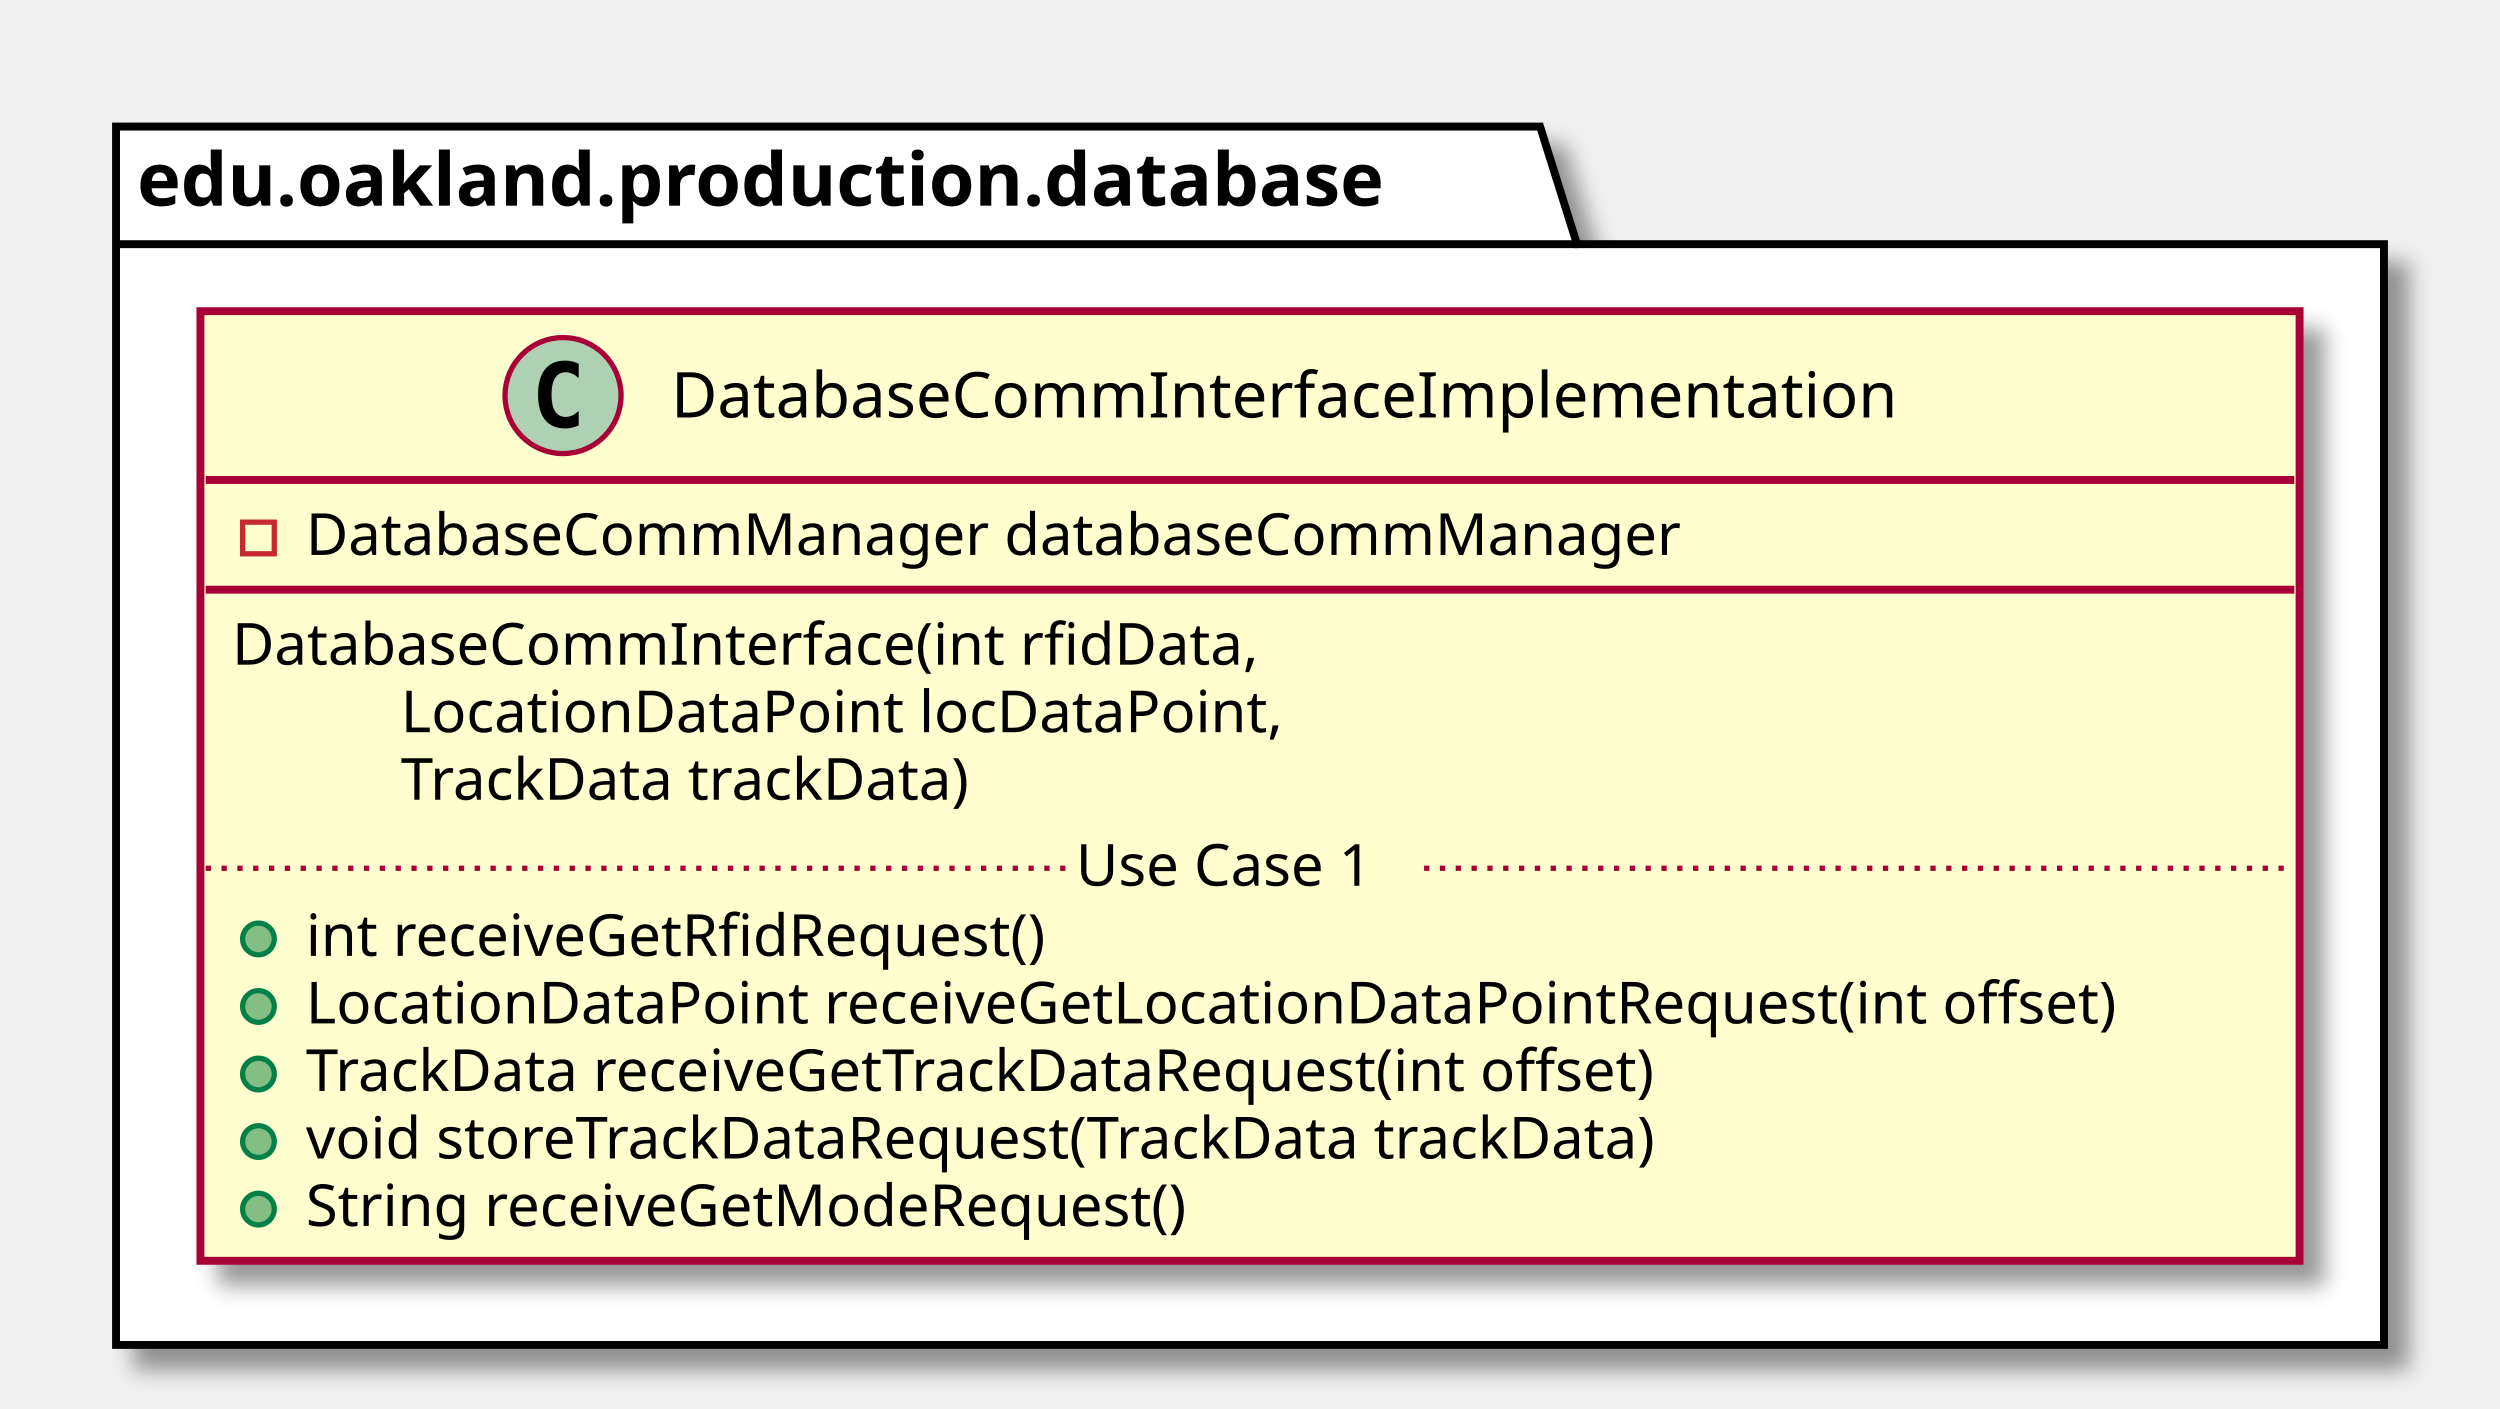
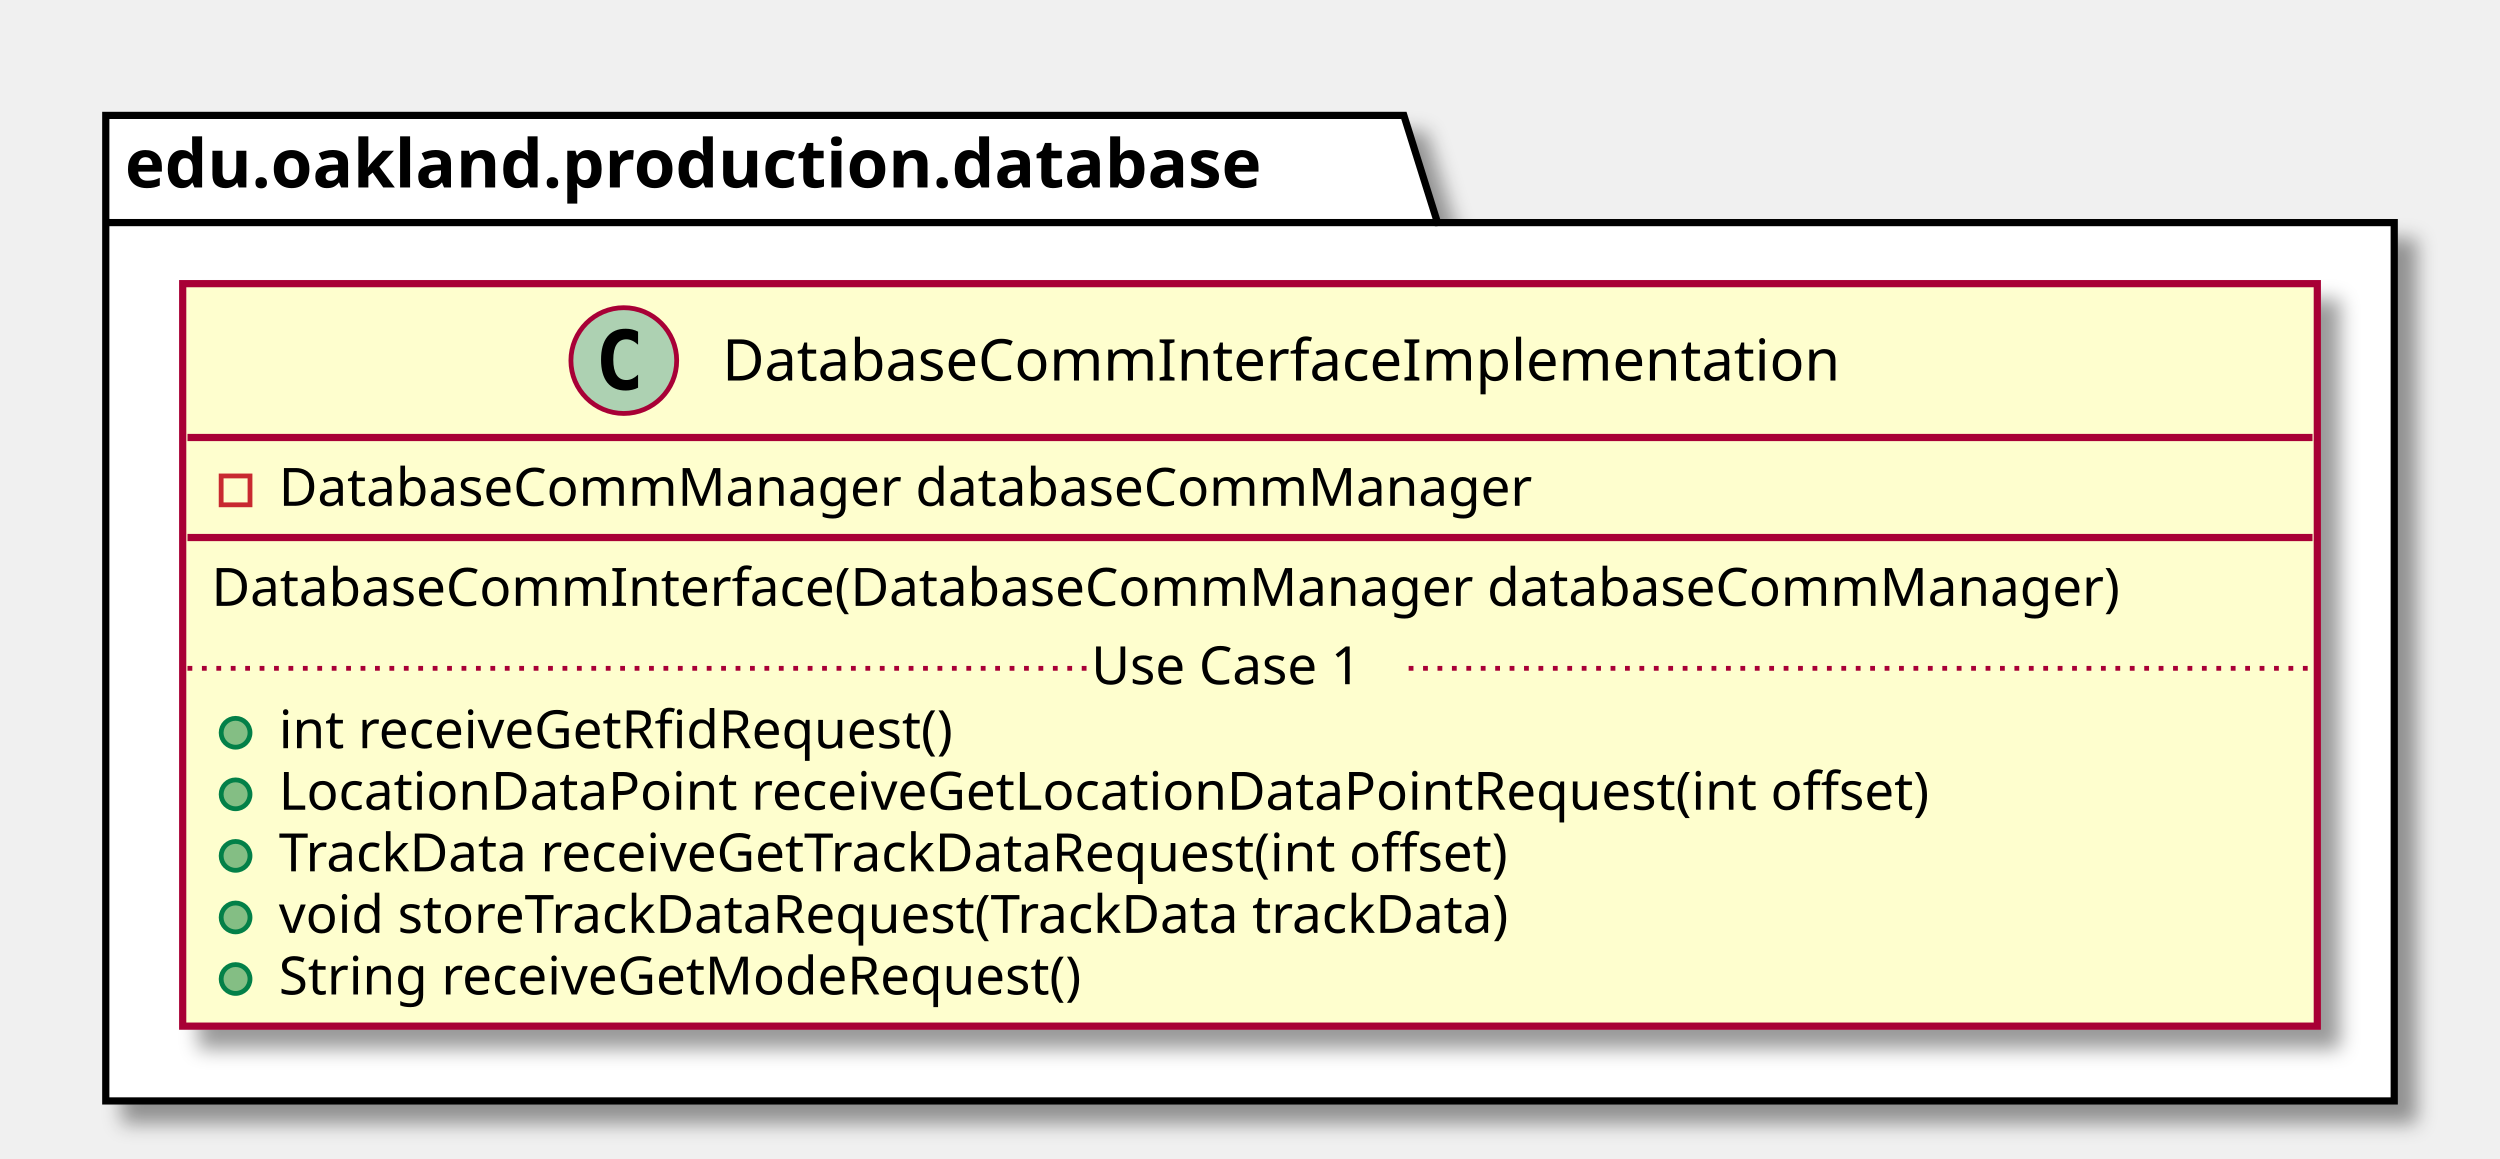
- <svg xmlns="http://www.w3.org/2000/svg" contentScriptType="application/ecmascript" contentStyleType="text/css" height="267px" preserveAspectRatio="none" style="width:474px;height:267px;" version="1.1" viewBox="0 0 474 267" width="474px" zoomAndPan="magnify">
+ <svg xmlns="http://www.w3.org/2000/svg" contentScriptType="application/ecmascript" contentStyleType="text/css" height="241px" preserveAspectRatio="none" style="width:520px;height:241px;" version="1.1" viewBox="0 0 520 241" width="520px" zoomAndPan="magnify">
  <defs>
-     <filter height="300%" id="f1mjudgt8t64et" width="300%" x="-1" y="-1">
+     <filter height="300%" id="f2f200ouut930" width="300%" x="-1" y="-1">
      <feGaussianBlur result="blurOut" stdDeviation="2.0" />
      <feColorMatrix in="blurOut" result="blurOut2" type="matrix" values="0 0 0 0 0 0 0 0 0 0 0 0 0 0 0 0 0 0 .4 0" />
      <feOffset dx="4.0" dy="4.0" in="blurOut2" result="blurOut3" />
      <feBlend in="SourceGraphic" in2="blurOut3" mode="normal" />
    </filter>
  </defs>
  <g>
-     <polygon fill="#FFFFFF" filter="url(#f1mjudgt8t64et)" points="22,24,292,24,299,46.297,452,46.297,452,255,22,255,22,24" style="stroke: #000000; stroke-width: 1.5;" />
+     <polygon fill="#FFFFFF" filter="url(#f2f200ouut930)" points="22,24,292,24,299,46.297,498,46.297,498,229,22,229,22,24" style="stroke: #000000; stroke-width: 1.5;" />
    <line style="stroke: #000000; stroke-width: 1.5;" x1="22" x2="299" y1="46.297" y2="46.297" />
    <text fill="#000000" font-family="sans-serif" font-size="14" font-weight="bold" lengthAdjust="spacingAndGlyphs" textLength="264" x="26" y="38.995">edu.oakland.production.database</text>
-     <rect fill="#FEFECE" filter="url(#f1mjudgt8t64et)" height="180.047" id="DatabaseCommInterfaceImplementation" style="stroke: #A80036; stroke-width: 1.5;" width="398" x="38" y="59" />
-     <ellipse cx="106.75" cy="75" fill="#ADD1B2" rx="11" ry="11" style="stroke: #A80036; stroke-width: 1.0;" />
-     <path d="M109.719,80.641 Q109.141,80.938 108.5,81.078 Q107.859,81.234 107.156,81.234 Q104.656,81.234 103.328,79.594 Q102.016,77.938 102.016,74.812 Q102.016,71.688 103.328,70.031 Q104.656,68.375 107.156,68.375 Q107.859,68.375 108.5,68.531 Q109.156,68.688 109.719,68.984 L109.719,71.703 Q109.094,71.125 108.5,70.859 Q107.906,70.578 107.281,70.578 Q105.938,70.578 105.25,71.656 Q104.562,72.719 104.562,74.812 Q104.562,76.906 105.25,77.984 Q105.938,79.047 107.281,79.047 Q107.906,79.047 108.5,78.781 Q109.094,78.5 109.719,77.922 L109.719,80.641 Z " />
-     <text fill="#000000" font-family="sans-serif" font-size="12" lengthAdjust="spacingAndGlyphs" textLength="252" x="127.25" y="79.154">DatabaseCommInterfaceImplementation</text>
-     <line style="stroke: #A80036; stroke-width: 1.5;" x1="39" x2="435" y1="91" y2="91" />
+     <rect fill="#FEFECE" filter="url(#f2f200ouut930)" height="154.438" id="DatabaseCommInterfaceImplementation" style="stroke: #A80036; stroke-width: 1.5;" width="444" x="38" y="59" />
+     <ellipse cx="129.75" cy="75" fill="#ADD1B2" rx="11" ry="11" style="stroke: #A80036; stroke-width: 1.0;" />
+     <path d="M132.719,80.641 Q132.141,80.938 131.5,81.078 Q130.859,81.234 130.156,81.234 Q127.656,81.234 126.328,79.594 Q125.016,77.938 125.016,74.812 Q125.016,71.688 126.328,70.031 Q127.656,68.375 130.156,68.375 Q130.859,68.375 131.5,68.531 Q132.156,68.688 132.719,68.984 L132.719,71.703 Q132.094,71.125 131.5,70.859 Q130.906,70.578 130.281,70.578 Q128.938,70.578 128.25,71.656 Q127.562,72.719 127.562,74.812 Q127.562,76.906 128.25,77.984 Q128.938,79.047 130.281,79.047 Q130.906,79.047 131.5,78.781 Q132.094,78.5 132.719,77.922 L132.719,80.641 Z " />
+     <text fill="#000000" font-family="sans-serif" font-size="12" lengthAdjust="spacingAndGlyphs" textLength="252" x="150.25" y="79.154">DatabaseCommInterfaceImplementation</text>
+     <line style="stroke: #A80036; stroke-width: 1.5;" x1="39" x2="481" y1="91" y2="91" />
    <rect fill="none" height="6" style="stroke: #C82930; stroke-width: 1.0;" width="6" x="46" y="99" />
    <text fill="#000000" font-family="sans-serif" font-size="11" lengthAdjust="spacingAndGlyphs" textLength="283" x="58" y="105.21">DatabaseCommManager databaseCommManager</text>
-     <line style="stroke: #A80036; stroke-width: 1.5;" x1="39" x2="435" y1="111.805" y2="111.805" />
-     <text fill="#000000" font-family="sans-serif" font-size="11" lengthAdjust="spacingAndGlyphs" textLength="212" x="44" y="126.015">DatabaseCommInterface(int rfidData,</text>
-     <text fill="#000000" font-family="sans-serif" font-size="11" lengthAdjust="spacingAndGlyphs" textLength="179" x="76" y="138.82">LocationDataPoint locDataPoint,</text>
-     <text fill="#000000" font-family="sans-serif" font-size="11" lengthAdjust="spacingAndGlyphs" textLength="119" x="76" y="151.625">TrackData trackData)</text>
+     <line style="stroke: #A80036; stroke-width: 1.5;" x1="39" x2="481" y1="111.805" y2="111.805" />
+     <text fill="#000000" font-family="sans-serif" font-size="11" lengthAdjust="spacingAndGlyphs" textLength="432" x="44" y="126.015">DatabaseCommInterface(DatabaseCommManager databaseCommManager)</text>
+     <ellipse cx="49" cy="152.414" fill="#84BE84" rx="3" ry="3" style="stroke: #038048; stroke-width: 1.0;" />
+     <text fill="#000000" font-family="sans-serif" font-size="11" lengthAdjust="spacingAndGlyphs" textLength="154" x="58" y="155.625">int receiveGetRfidRequest()</text>
+     <ellipse cx="49" cy="165.219" fill="#84BE84" rx="3" ry="3" style="stroke: #038048; stroke-width: 1.0;" />
+     <text fill="#000000" font-family="sans-serif" font-size="11" lengthAdjust="spacingAndGlyphs" textLength="372" x="58" y="168.429">LocationDataPoint receiveGetLocationDataPointRequest(int offset)</text>
    <ellipse cx="49" cy="178.023" fill="#84BE84" rx="3" ry="3" style="stroke: #038048; stroke-width: 1.0;" />
-     <text fill="#000000" font-family="sans-serif" font-size="11" lengthAdjust="spacingAndGlyphs" textLength="154" x="58" y="181.234">int receiveGetRfidRequest()</text>
+     <text fill="#000000" font-family="sans-serif" font-size="11" lengthAdjust="spacingAndGlyphs" textLength="284" x="58" y="181.234">TrackData receiveGetTrackDataRequest(int offset)</text>
    <ellipse cx="49" cy="190.828" fill="#84BE84" rx="3" ry="3" style="stroke: #038048; stroke-width: 1.0;" />
-     <text fill="#000000" font-family="sans-serif" font-size="11" lengthAdjust="spacingAndGlyphs" textLength="372" x="58" y="194.039">LocationDataPoint receiveGetLocationDataPointRequest(int offset)</text>
+     <text fill="#000000" font-family="sans-serif" font-size="11" lengthAdjust="spacingAndGlyphs" textLength="283" x="58" y="194.039">void storeTrackDataRequest(TrackData trackData)</text>
    <ellipse cx="49" cy="203.633" fill="#84BE84" rx="3" ry="3" style="stroke: #038048; stroke-width: 1.0;" />
-     <text fill="#000000" font-family="sans-serif" font-size="11" lengthAdjust="spacingAndGlyphs" textLength="284" x="58" y="206.843">TrackData receiveGetTrackDataRequest(int offset)</text>
-     <ellipse cx="49" cy="216.438" fill="#84BE84" rx="3" ry="3" style="stroke: #038048; stroke-width: 1.0;" />
-     <text fill="#000000" font-family="sans-serif" font-size="11" lengthAdjust="spacingAndGlyphs" textLength="283" x="58" y="219.648">void storeTrackDataRequest(TrackData trackData)</text>
-     <ellipse cx="49" cy="229.242" fill="#84BE84" rx="3" ry="3" style="stroke: #038048; stroke-width: 1.0;" />
-     <text fill="#000000" font-family="sans-serif" font-size="11" lengthAdjust="spacingAndGlyphs" textLength="183" x="58" y="232.453">String receiveGetModeRequest()</text>
-     <line style="stroke: #A80036; stroke-width: 1.0; stroke-dasharray: 1.0,2.0;" x1="39" x2="204" y1="164.621" y2="164.621" />
-     <text fill="#000000" font-family="sans-serif" font-size="11" lengthAdjust="spacingAndGlyphs" textLength="66" x="204" y="167.929">Use Case 1</text>
-     <line style="stroke: #A80036; stroke-width: 1.0; stroke-dasharray: 1.0,2.0;" x1="270" x2="435" y1="164.621" y2="164.621" />
+     <text fill="#000000" font-family="sans-serif" font-size="11" lengthAdjust="spacingAndGlyphs" textLength="183" x="58" y="206.843">String receiveGetModeRequest()</text>
+     <line style="stroke: #A80036; stroke-width: 1.0; stroke-dasharray: 1.0,2.0;" x1="39" x2="227" y1="139.012" y2="139.012" />
+     <text fill="#000000" font-family="sans-serif" font-size="11" lengthAdjust="spacingAndGlyphs" textLength="66" x="227" y="142.32">Use Case 1</text>
+     <line style="stroke: #A80036; stroke-width: 1.0; stroke-dasharray: 1.0,2.0;" x1="293" x2="481" y1="139.012" y2="139.012" />
  </g>
</svg>
